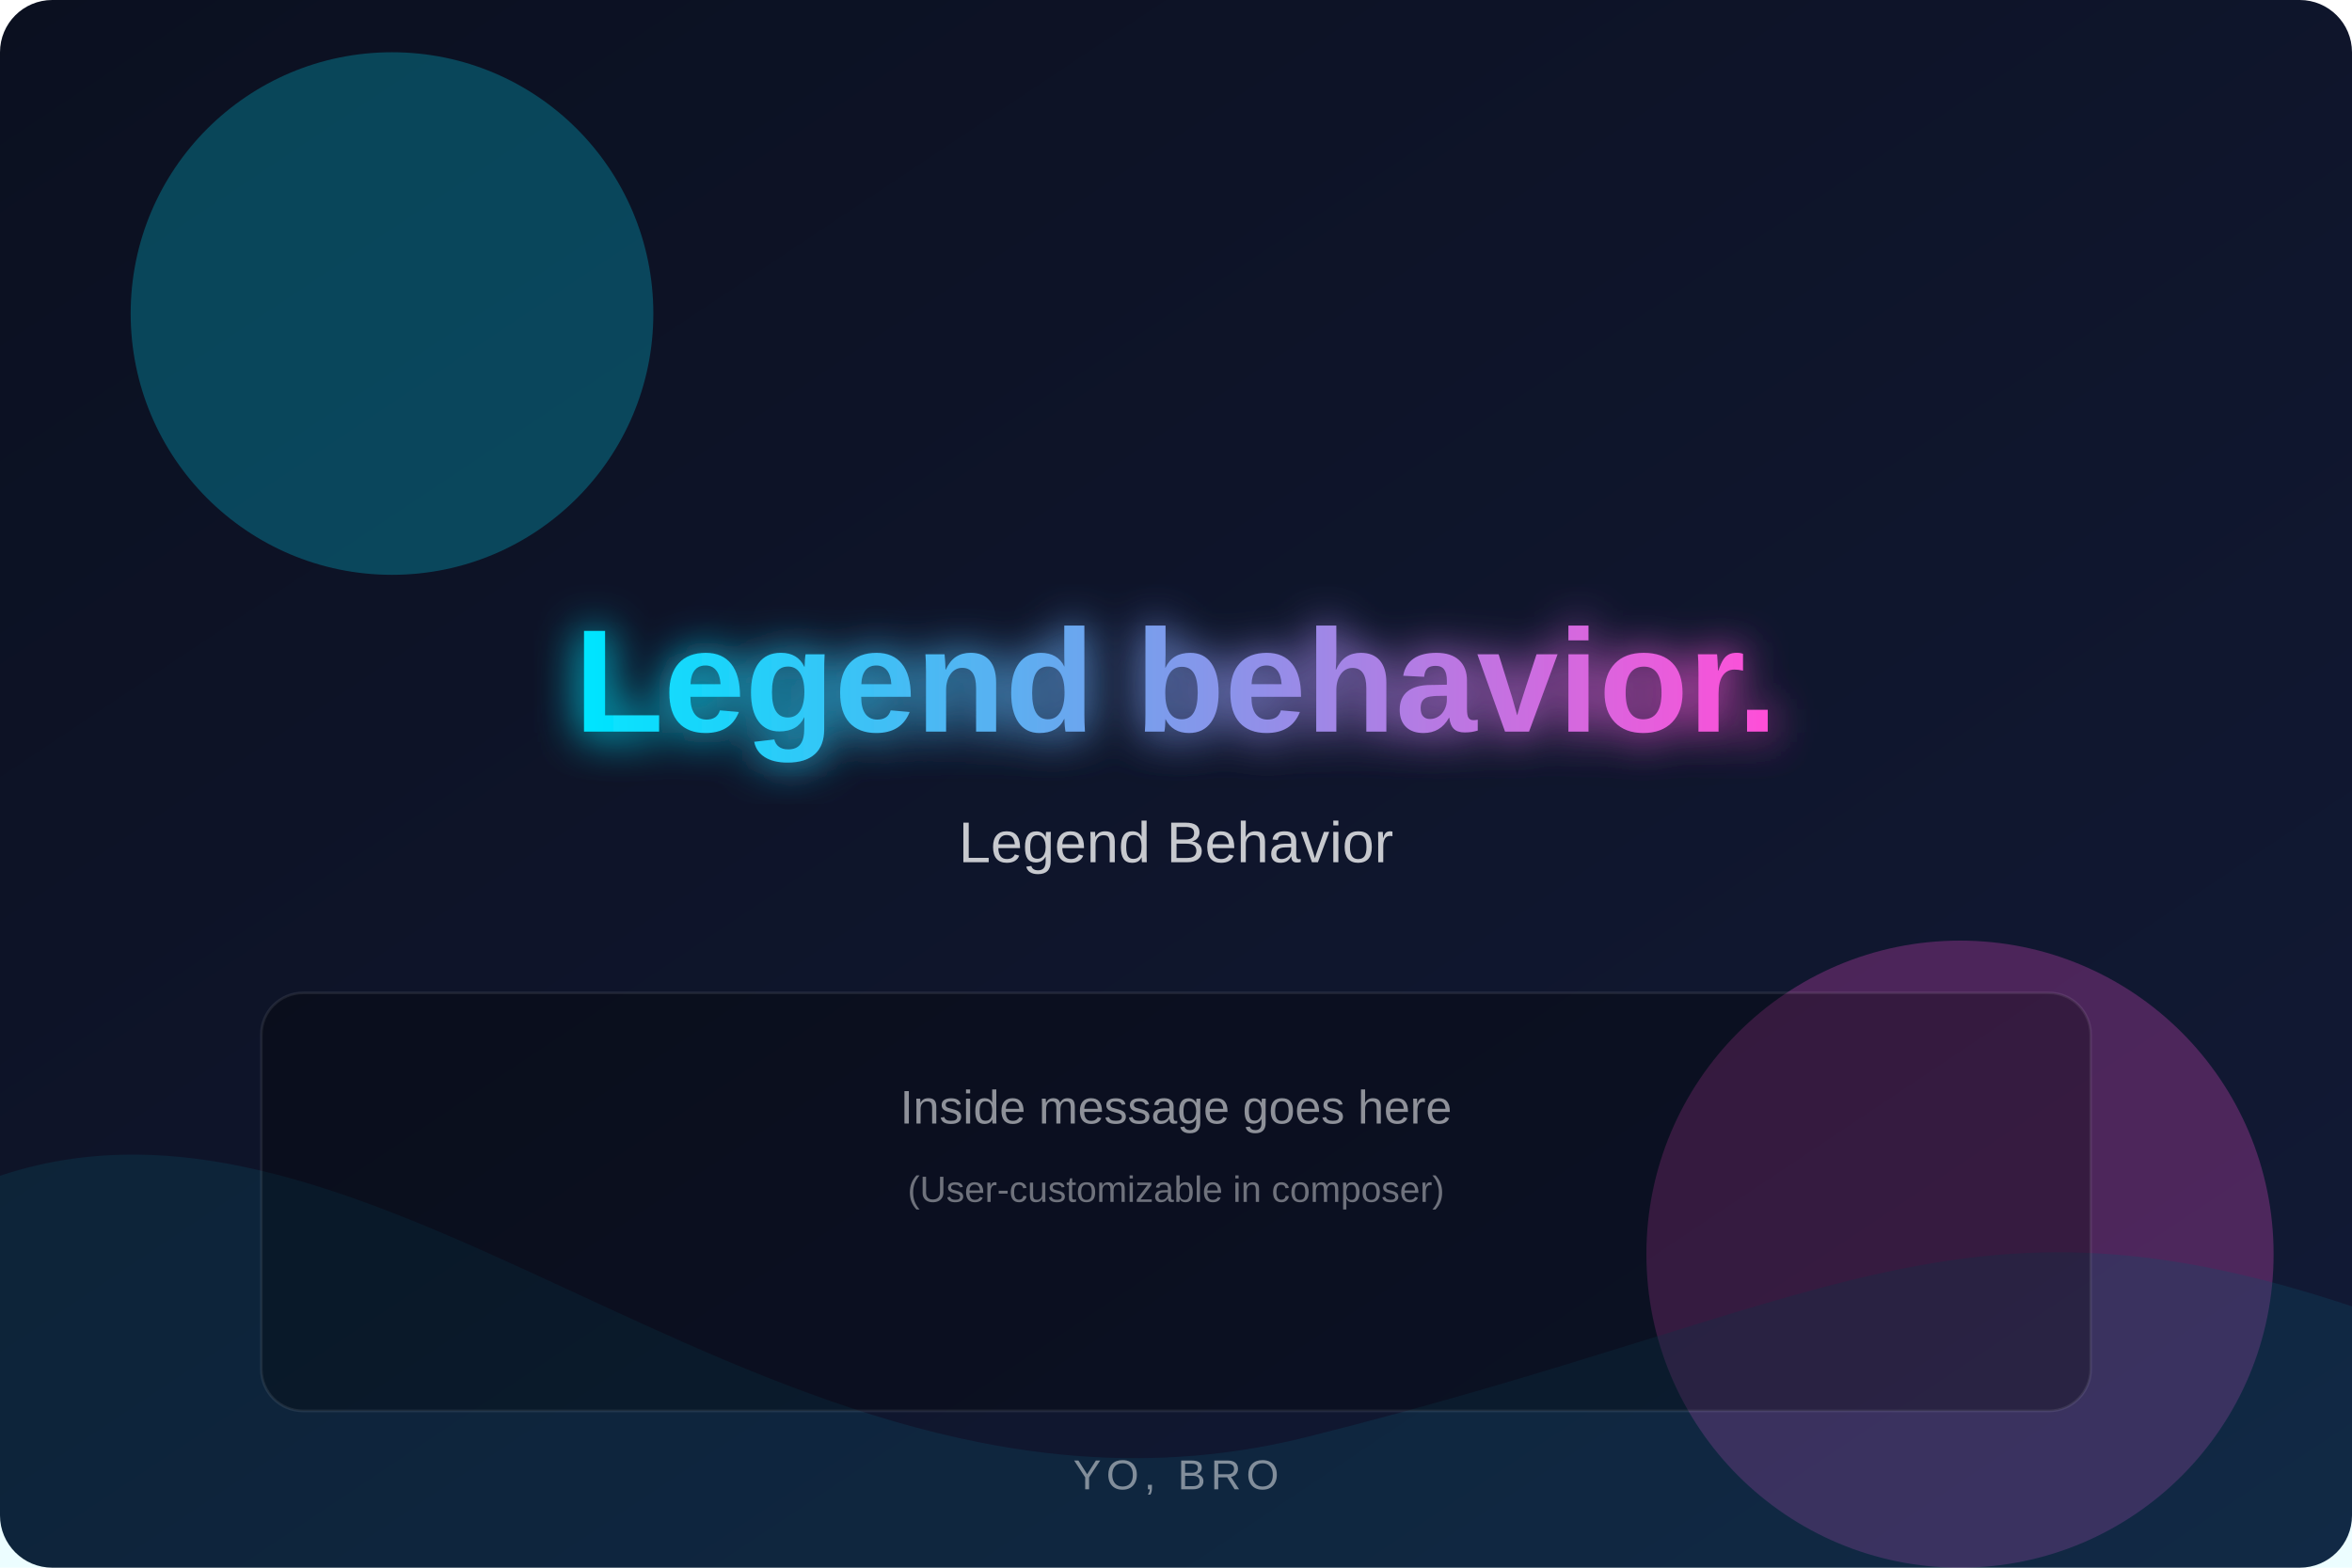
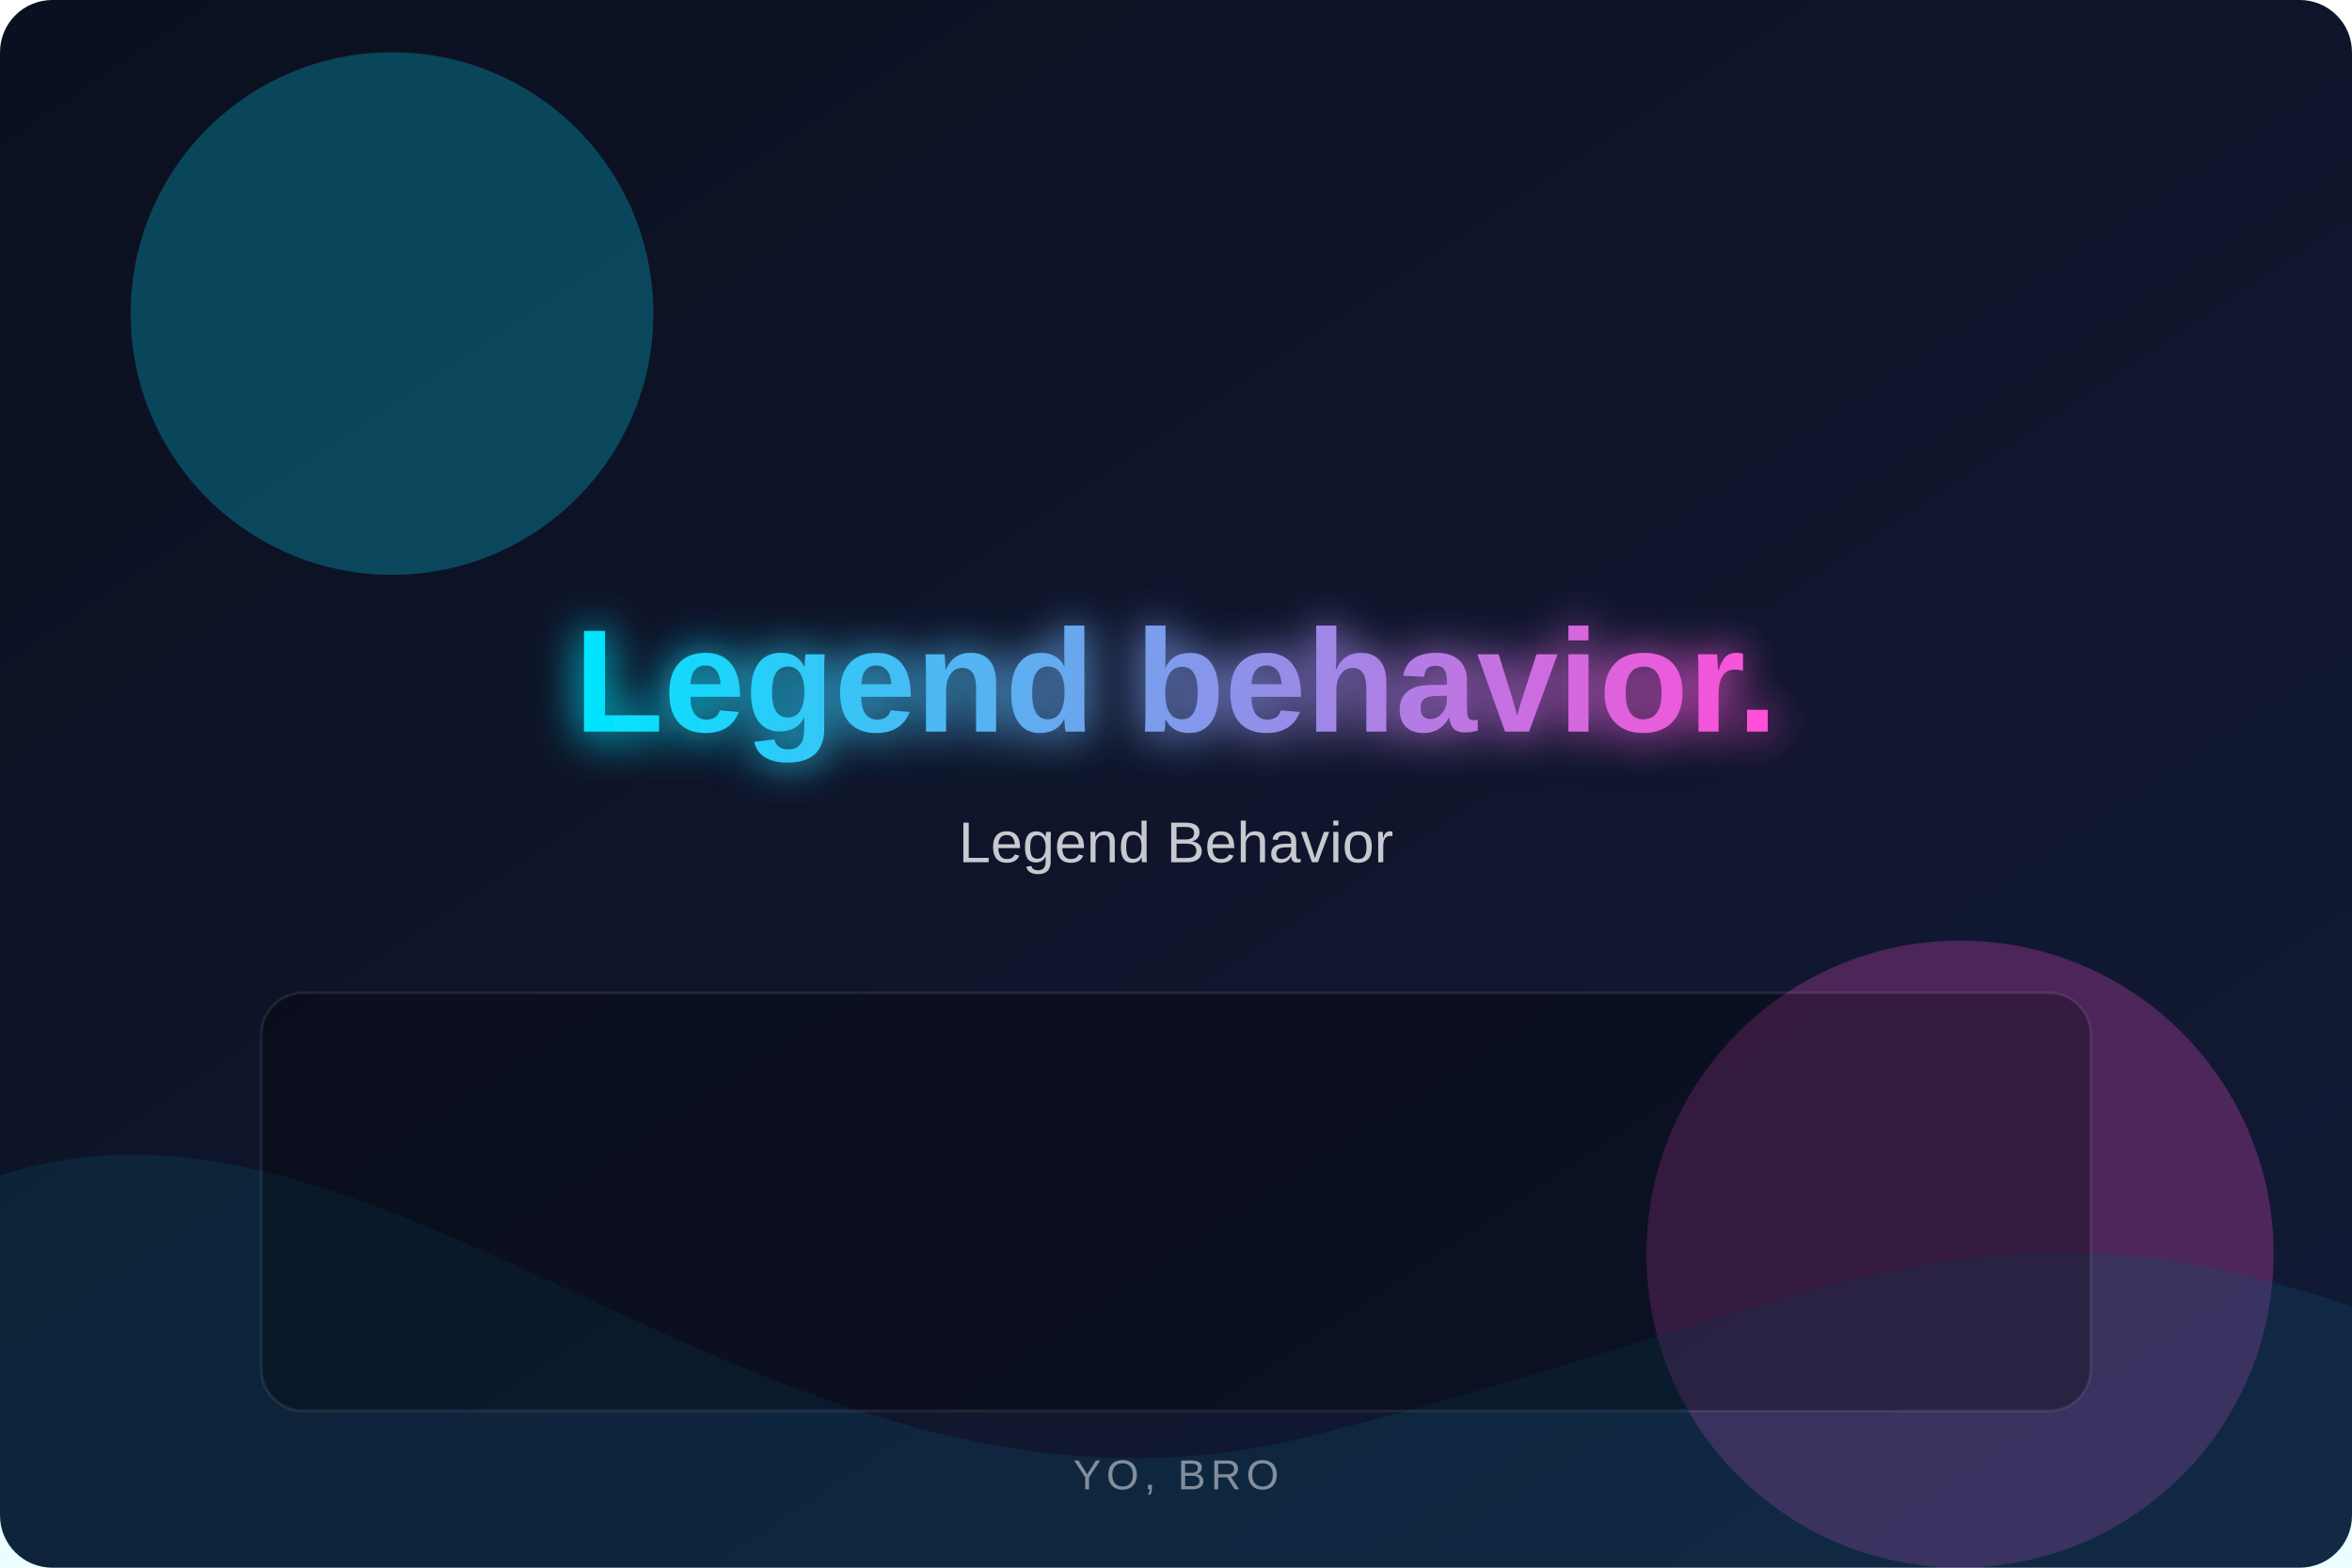
<svg xmlns="http://www.w3.org/2000/svg" width="1500" height="1000" viewBox="0 0 900 600">
  <defs>
    <linearGradient id="bg" x1="0" y1="0" x2="1" y2="1">
      <stop offset="0" stop-color="#0b1020" />
      <stop offset="1" stop-color="#121a36" />
    </linearGradient>
    <linearGradient id="grad" x1="0" x2="1">
      <stop offset="0" stop-color="#00e5ff" />
      <stop offset="1" stop-color="#ff4fd8" />
    </linearGradient>
    <filter id="glow" x="-30%" y="-30%" width="160%" height="160%">
      <feGaussianBlur stdDeviation="8" result="b" />
      <feMerge>
        <feMergeNode in="b" />
        <feMergeNode in="SourceGraphic" />
      </feMerge>
    </filter>
    <filter id="softShadow">
      <feDropShadow dx="0" dy="4" stdDeviation="8" flood-color="rgba(0,0,0,0.4)" />
    </filter>
  </defs>
  <rect width="900" height="600" rx="20" fill="url(#bg)" />
  <g opacity="0.25">
    <circle cx="150" cy="120" r="100" fill="#00e5ff" />
    <circle cx="750" cy="480" r="120" fill="#ff4fd8" />
    <path d="M0 450 C150 400, 300 600, 500 550 S750 450, 900 500 V600 H0 Z" fill="#00e5ff" opacity="0.3" />
  </g>
  <g filter="url(#glow)">
    <text x="450" y="280" text-anchor="middle" font-family="system-ui,Segoe UI,Arial" font-size="56" font-weight="800" fill="url(#grad)" filter="url(#softShadow)">Legend behavior.</text>
  </g>
  <text x="450" y="330" text-anchor="middle" font-family="system-ui,Segoe UI,Arial" font-size="22" fill="rgba(255,255,255,0.85)" opacity="0.9">Legend Behavior</text>
  <g opacity="0.85">
    <rect x="100" y="380" width="700" height="160" rx="16" fill="rgba(0,0,0,0.35)" stroke="rgba(255,255,255,0.1)" stroke-width="1" />
-     <text x="450" y="430" text-anchor="middle" font-family="system-ui,Segoe UI,Arial" font-size="18" fill="rgba(255,255,255,0.7)" opacity="0.9">Inside message goes here</text>
-     <text x="450" y="460" text-anchor="middle" font-family="system-ui,Segoe UI,Arial" font-size="14" fill="rgba(255,255,255,0.6)" opacity="0.8">(User-customizable in composer)</text>
  </g>
  <text x="450" y="570" text-anchor="middle" font-family="system-ui,Segoe UI,Arial" font-size="16" fill="rgba(255,255,255,0.6)" opacity="0.8" letter-spacing="2">YO, BRO</text>
</svg>
